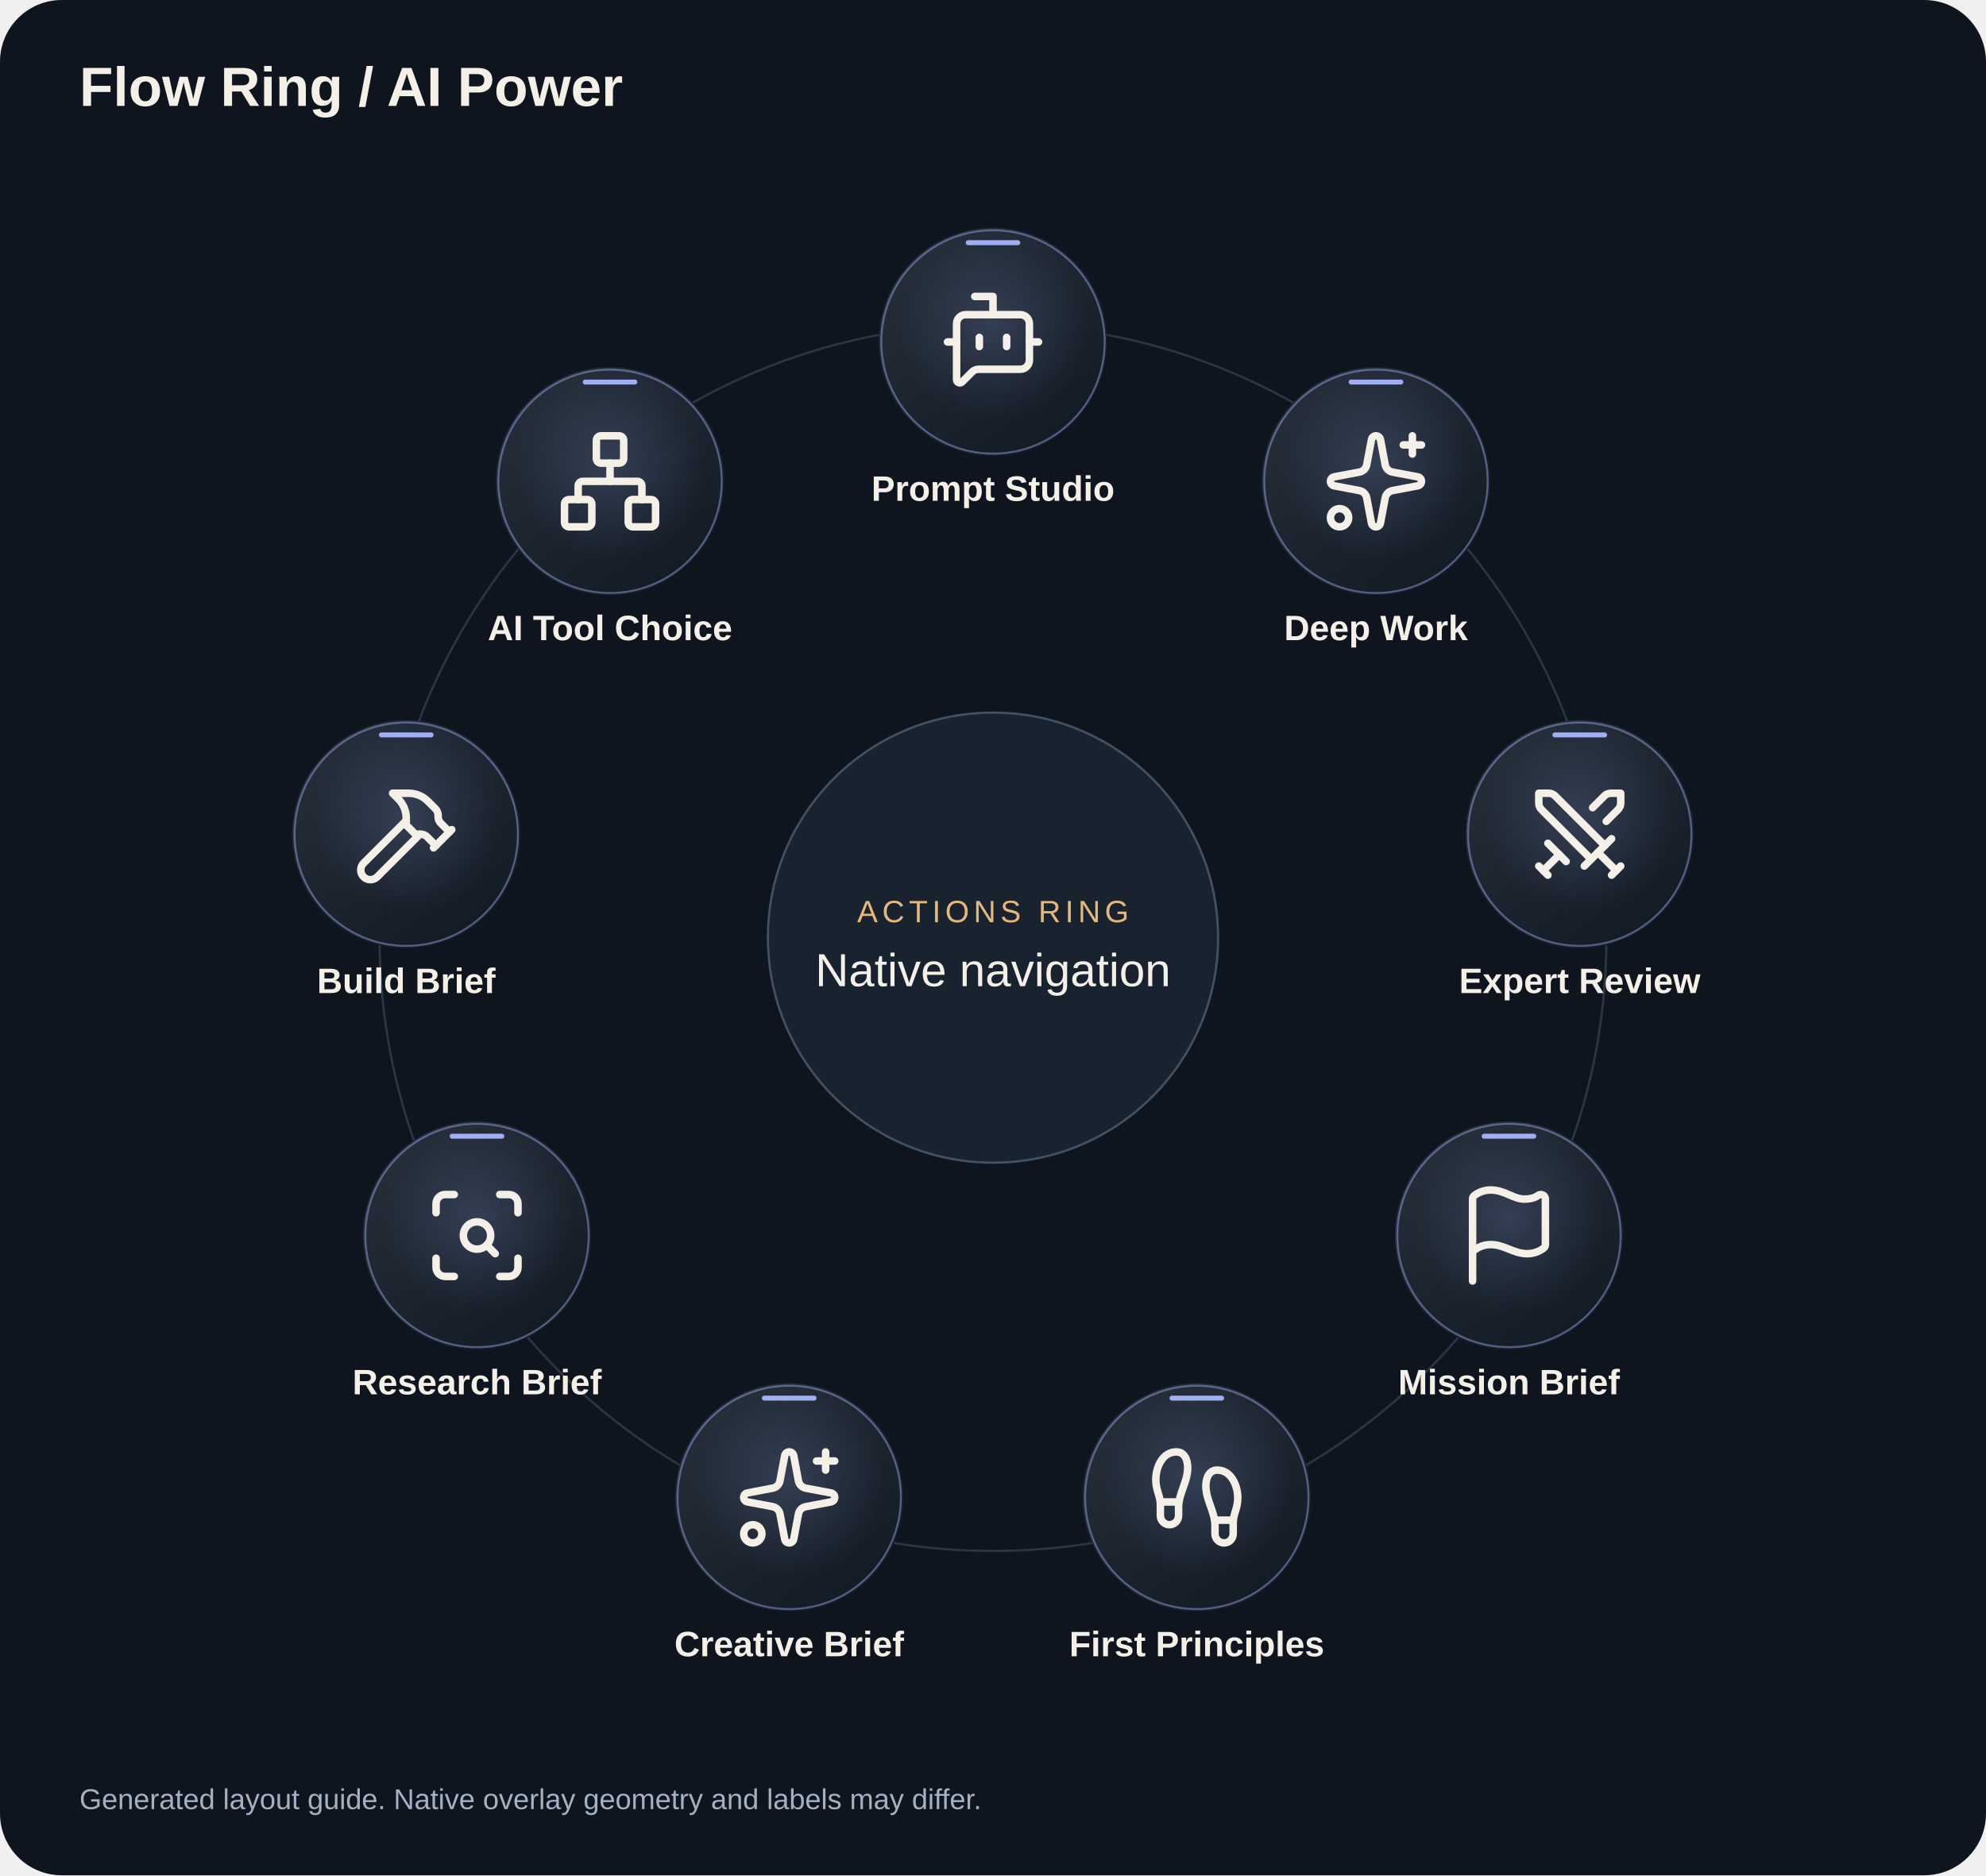
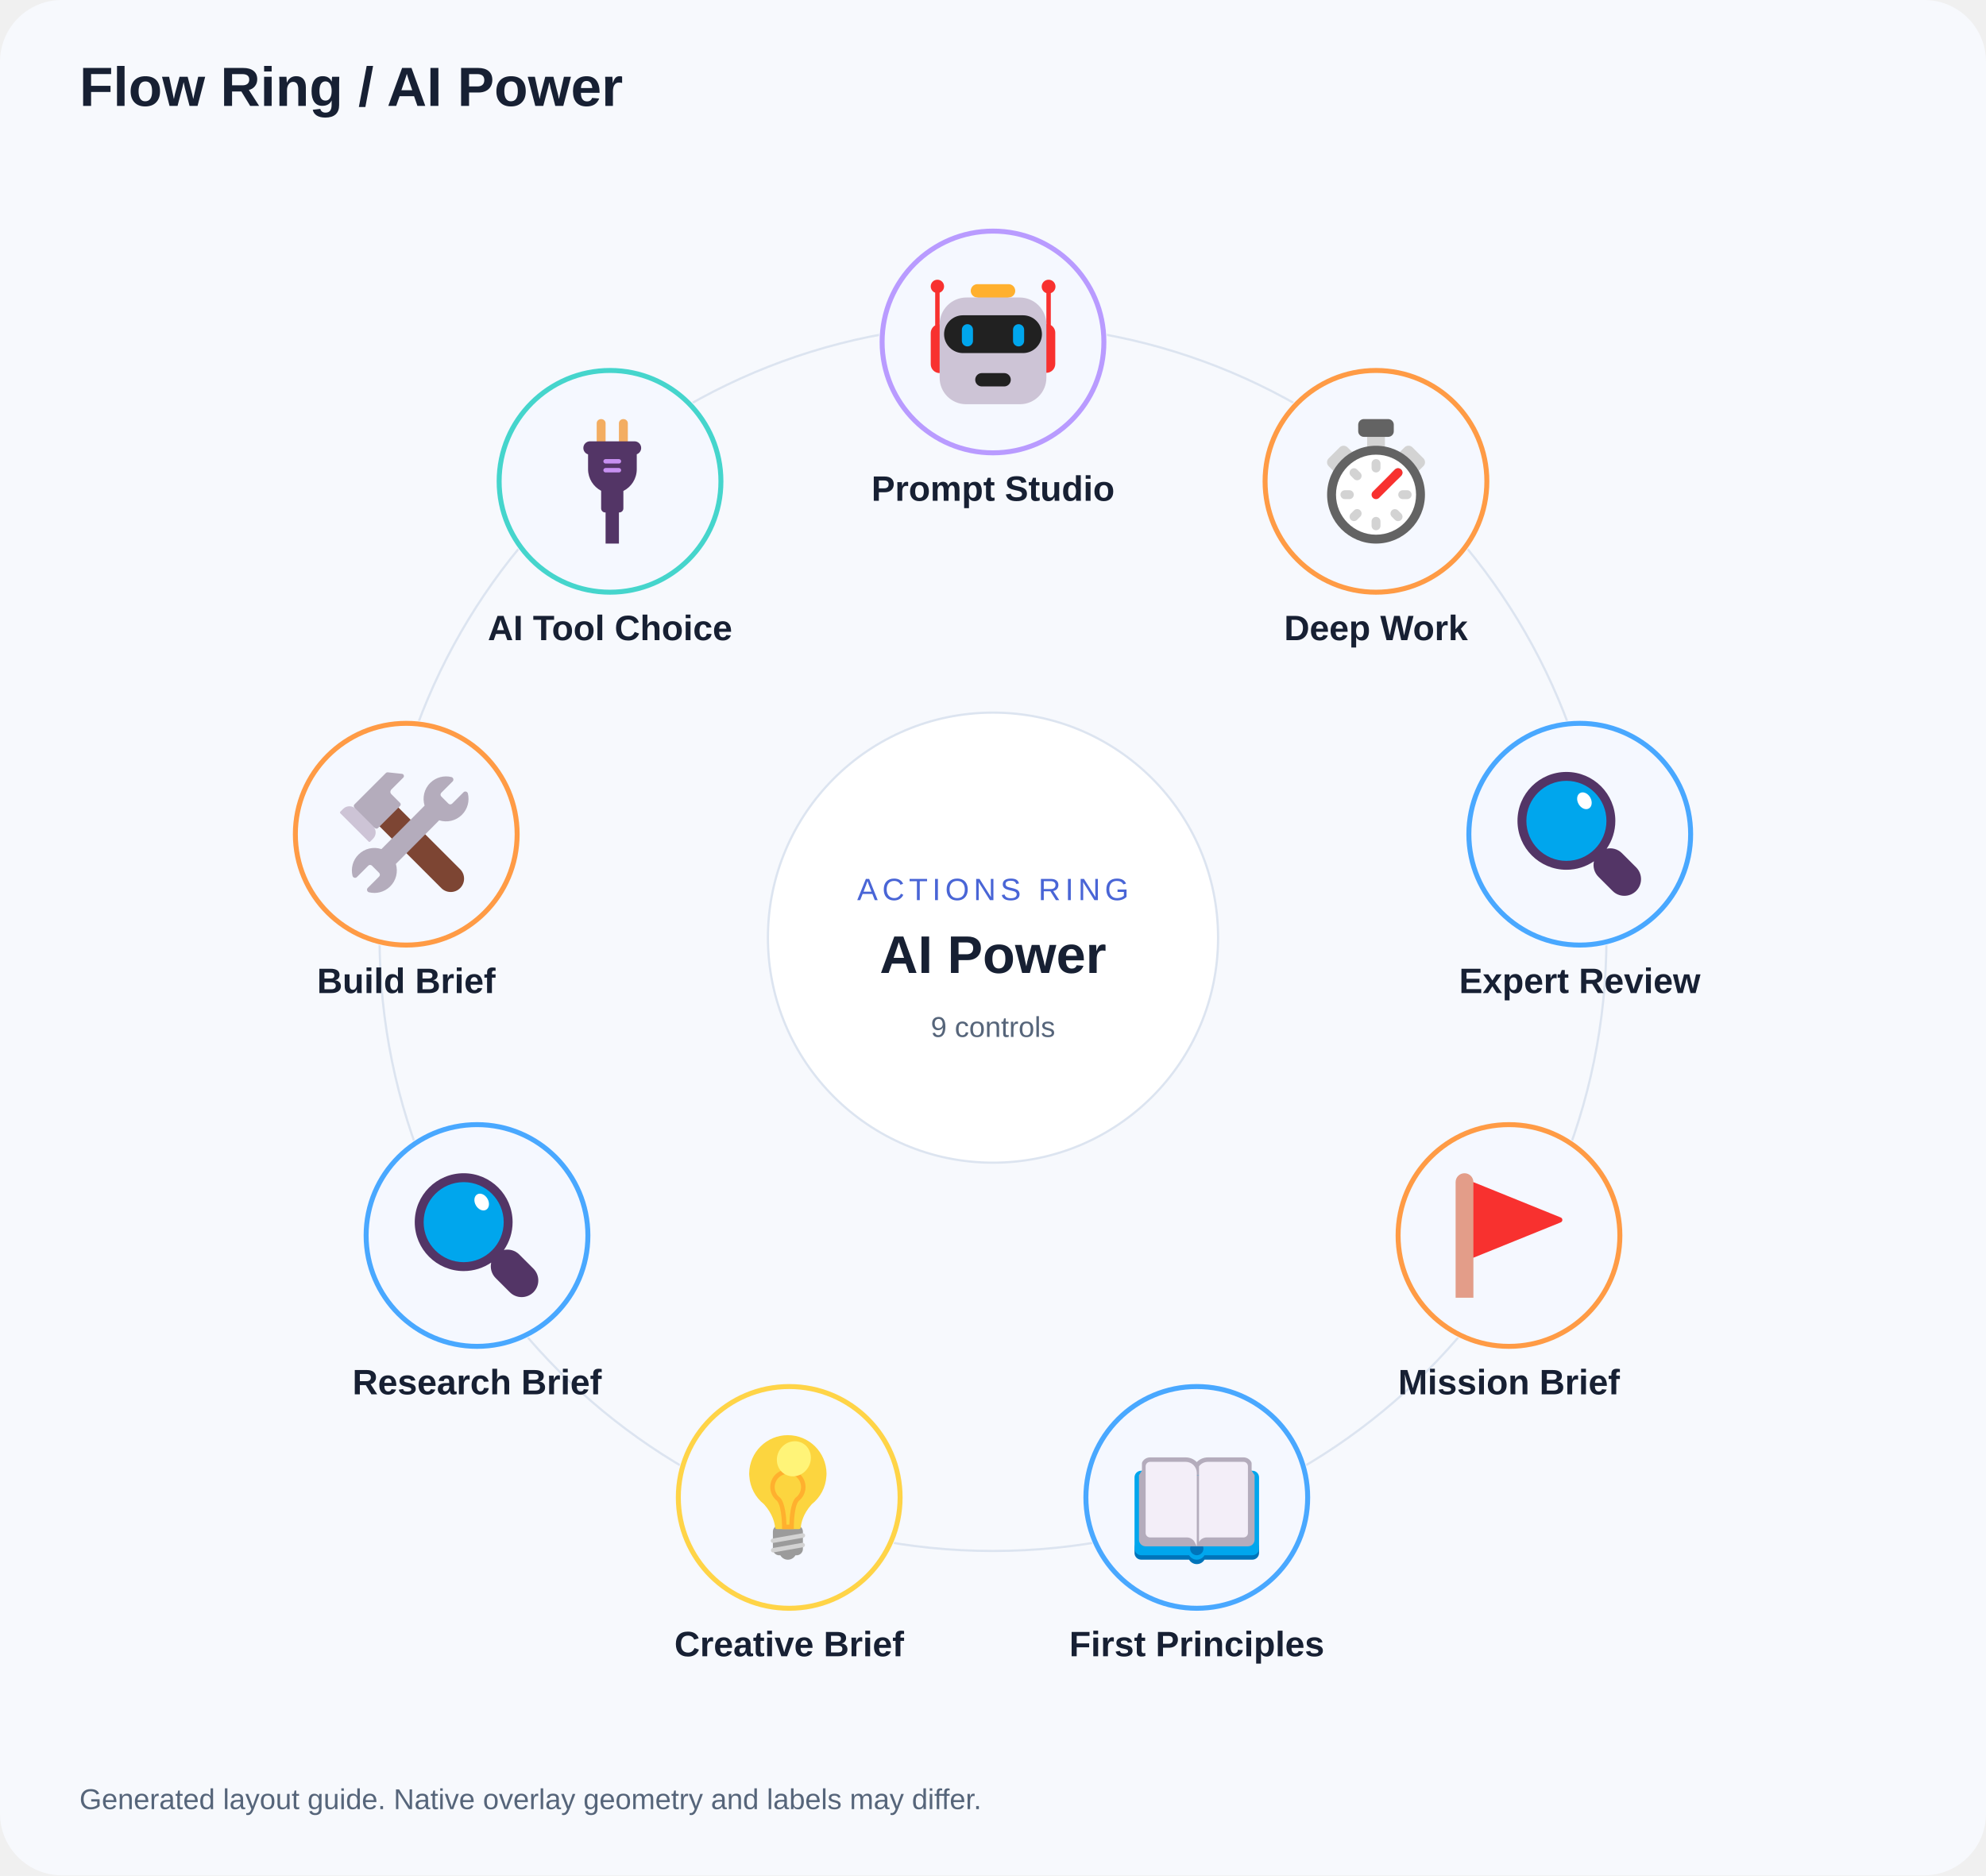
<svg xmlns="http://www.w3.org/2000/svg" width="900" height="850" viewBox="0 0 900 850">
-   <rect width="900" height="850" rx="28" fill="#0E151E" />
-   <text x="36" y="48" fill="#F4F0E8" font-family="Arial,sans-serif" font-size="25" font-weight="700">Flow Ring / AI Power</text>
-   <circle cx="450" cy="425" r="278" fill="none" stroke="#293646" />
-   <circle cx="450" cy="425" r="102" fill="#18232F" stroke="#435163" />
-   <text x="450" y="418" text-anchor="middle" fill="#E5B879" font-family="Arial,sans-serif" font-size="14" letter-spacing="2">ACTIONS RING</text>
-   <text x="450" y="447" text-anchor="middle" fill="#F4F0E8" font-family="Arial,sans-serif" font-size="21">Native navigation</text>
+   <rect width="900" height="850" rx="28" fill="#F7F9FD" />
+   <text x="36" y="48" fill="#172033" font-family="Arial,sans-serif" font-size="25" font-weight="700">Flow Ring / AI Power</text>
+   <circle cx="450" cy="425" r="278" fill="none" stroke="#DCE4F0" />
+   <circle cx="450" cy="425" r="102" fill="#FFFFFF" stroke="#DCE4F0" />
+   <text x="450" y="408" text-anchor="middle" fill="#4965D6" font-family="Arial,sans-serif" font-size="14" letter-spacing="2">ACTIONS RING</text>
+   <text x="450" y="441" text-anchor="middle" fill="#172033" font-family="Arial,sans-serif" font-size="24" font-weight="600">AI Power</text>
+   <text x="450" y="470" text-anchor="middle" fill="#56657A" font-family="Arial,sans-serif" font-size="13">9 controls</text>
  <g transform="translate(396.00,101.00)">
    <svg width="108" height="108" viewBox="0 0 144 144">
      <svg width="144" height="144" viewBox="0 0 144 144">
-         <defs>
-           <linearGradient id="bg91a4c58389" x2=".7" y2="1">
-             <stop stop-color="#28313D" />
-             <stop offset="1" stop-color="#131B25" />
-           </linearGradient>
-           <radialGradient id="light91a4c58389">
-             <stop stop-color="#9FAEF5" stop-opacity=".18" />
-             <stop offset="1" stop-color="#9FAEF5" stop-opacity="0" />
-           </radialGradient>
-         </defs>
-         <circle cx="72" cy="72" r="69" fill="url(#bg91a4c58389)" />
-         <g fill="none" stroke="#9FAEF5" stroke-opacity=".45" stroke-width="1.2">
-           <circle cx="72" cy="72" r="67.5" />
+         <circle cx="72" cy="72" r="69" fill="#F5F8FF" />
+         <circle cx="72" cy="72" r="67" fill="none" stroke="#B99BFF" stroke-width="3" />
+         <g transform="translate(29 29) scale(2.6875)">
+           <path d="M5 3.5C5 4.153 4.583 4.709 4 4.915V12L6.161 17.487L4 23C2.9 23 2 22.101 2 21.002V13.998C2 13.262 2.403 12.616 3 12.27V4.915C2.417 4.709 2 4.153 2 3.5C2 2.672 2.672 2 3.5 2C4.328 2 5 2.672 5 3.5Z" fill="#F8312F" />
+           <path d="M30.05 3.55C30.05 4.231 29.611 4.81 29 5.018V12.2C29.597 12.547 30 13.194 30 13.93V20.94C30 22.04 29.1 22.94 28 22.94L25.059 17.261L28 11.93L28 5.018C27.389 4.81 26.95 4.231 26.95 3.55C26.95 2.694 27.644 2 28.5 2C29.356 2 30.05 2.694 30.05 3.55Z" fill="#F8312F" />
+           <path d="M11 4.5C11 3.672 11.672 3 12.5 3H19.5C20.328 3 21 3.672 21 4.5C21 5.179 20.548 5.753 19.929 5.938C19.653 6.02 19.36 6.042 19.083 6.124L16.03 7.028L12.911 6.12C12.638 6.04 12.35 6.02 12.078 5.94C11.455 5.757 11 5.182 11 4.5Z" fill="#FFB02E" />
+           <path d="M22.05 30H9.95C6.66 30 4 27.34 4 24.05V12.03C4 8.7 6.7 6 10.03 6H21.98C25.3 6 28 8.7 28 12.03V24.06C28 27.34 25.34 30 22.05 30Z" fill="#CDC4D6" />
+           <path d="M9.247 18.5H22.753C25.082 18.5 27 16.581 27 14.25C27 11.909 25.092 10 22.753 10H9.247C6.908 10 5 11.909 5 14.25C5 16.591 6.908 18.5 9.247 18.5Z" fill="#212121" />
+           <path d="M13.472 26H18.528C19.339 26 20 25.326 20 24.5C20 23.674 19.339 23 18.528 23H13.472C12.661 23 12 23.674 12 24.5C12 25.326 12.661 26 13.472 26Z" fill="#212121" />
+           <path d="M10.25 12C9.56 12 9 12.56 9 13.25V15.75C9 16.44 9.56 17 10.25 17C10.94 17 11.5 16.44 11.5 15.75V13.25C11.5 12.56 10.94 12 10.25 12Z" fill="#00A6ED" />
+           <path d="M21.75 12C21.06 12 20.5 12.56 20.5 13.25V15.75C20.5 16.44 21.06 17 21.75 17C22.44 17 23 16.44 23 15.75V13.25C23 12.56 22.44 12 21.75 12Z" fill="#00A6ED" />
        </g>
-         <circle cx="72" cy="62" r="57" fill="url(#light91a4c58389)" />
-         <path d="M57 12h30" stroke="#9FAEF5" stroke-width="3" stroke-linecap="round" />
-         <g fill="#9FAEF5" opacity=".85" />
-         <svg x="39.0" y="39" width="66" height="66" viewBox="0 0 24 24" fill="none" stroke="#F4F0E8" stroke-width="1.65" stroke-linecap="round" stroke-linejoin="round">
-           <path d="M12 6V2H8" />
-           <path d="M15 11v2" />
-           <path d="M2 12h2" />
-           <path d="M20 12h2" />
-           <path d="M20 16a2 2 0 0 1-2 2H8.828a2 2 0 0 0-1.414.586l-2.202 2.202A.71.71 0 0 1 4 20.286V8a2 2 0 0 1 2-2h12a2 2 0 0 1 2 2z" />
-           <path d="M9 11v2" />
-         </svg>
      </svg>
    </svg>
  </g>
-   <text x="450.00" y="227.00" text-anchor="middle" fill="#F4F0E8" font-family="Arial,sans-serif" font-size="16" font-weight="600">Prompt Studio</text>
+   <text x="450.00" y="227.00" text-anchor="middle" fill="#172033" font-family="Arial,sans-serif" font-size="16" font-weight="600">Prompt Studio</text>
  <g transform="translate(569.55,164.17)">
    <svg width="108" height="108" viewBox="0 0 144 144">
      <svg width="144" height="144" viewBox="0 0 144 144">
-         <defs>
-           <linearGradient id="bgff997b74f0" x2=".7" y2="1">
-             <stop stop-color="#28313D" />
-             <stop offset="1" stop-color="#131B25" />
-           </linearGradient>
-           <radialGradient id="lightff997b74f0">
-             <stop stop-color="#9FAEF5" stop-opacity=".18" />
-             <stop offset="1" stop-color="#9FAEF5" stop-opacity="0" />
-           </radialGradient>
-         </defs>
-         <circle cx="72" cy="72" r="69" fill="url(#bgff997b74f0)" />
-         <g fill="none" stroke="#9FAEF5" stroke-opacity=".45" stroke-width="1.2">
-           <circle cx="72" cy="72" r="67.5" />
+         <circle cx="72" cy="72" r="69" fill="#F5F8FF" />
+         <circle cx="72" cy="72" r="67" fill="none" stroke="#FF9B45" stroke-width="3" />
+         <g transform="translate(29 29) scale(2.6875)">
+           <path d="M18.015 6L16.015 5L14.015 6V9H18.015V6ZM10.645 11.19L8.195 13.64C7.695 14.14 6.895 14.14 6.405 13.64L5.375 12.61C4.875 12.11 4.875 11.31 5.375 10.82L7.825 8.37C8.325 7.87 9.125 7.87 9.615 8.37L10.655 9.41C11.145 9.89 11.145 10.7 10.645 11.19ZM23.825 13.64L21.375 11.19C20.875 10.7 20.875 9.89 21.375 9.4L22.415 8.36C22.905 7.86 23.705 7.86 24.205 8.36L26.655 10.81C27.155 11.3 27.155 12.1 26.655 12.6L25.615 13.64C25.125 14.14 24.325 14.14 23.825 13.64Z" fill="#D3D3D3" />
+           <path d="M13.275 6H18.745C19.445 6 20.015 5.43 20.005 4.73V3.27C20.005 2.57 19.435 2 18.735 2H13.275C12.575 2 12.015 2.57 12.005 3.27V4.73C12.005 5.43 12.575 6 13.275 6ZM27.015 19C27.015 25.075 22.09 30 16.015 30C9.94 30 5.015 25.075 5.015 19C5.015 12.925 9.94 8 16.015 8C22.09 8 27.015 12.925 27.015 19Z" fill="#636363" />
+           <path d="M16.015 28C20.986 28 25.015 23.971 25.015 19C25.015 14.029 20.986 10 16.015 10C11.044 10 7.015 14.029 7.015 19C7.015 23.971 11.044 28 16.015 28Z" fill="white" />
+           <path d="M19.545 14.05L20.255 13.34C20.645 12.95 21.275 12.95 21.665 13.34C22.055 13.73 22.055 14.36 21.665 14.75L20.955 15.46C20.565 15.85 19.935 15.85 19.545 15.46C19.155 15.08 19.155 14.44 19.545 14.05Z" fill="#9B9B9B" />
+           <path d="M15.015 13V12C15.015 11.45 15.465 11 16.015 11C16.565 11 17.015 11.45 17.015 12V13C17.015 13.55 16.565 14 16.015 14C15.455 14 15.015 13.55 15.015 13ZM15.015 26V25C15.015 24.45 15.465 24 16.015 24C16.565 24 17.015 24.45 17.015 25V26C17.015 26.55 16.565 27 16.015 27C15.455 27 15.015 26.55 15.015 26ZM23.015 18H22.015C21.455 18 21.015 18.45 21.015 19C21.015 19.55 21.465 20 22.015 20H23.015C23.565 20 24.015 19.55 24.015 19C24.015 18.45 23.565 18 23.015 18ZM9.015 18H10.015C10.565 18 11.015 18.45 11.015 19C11.015 19.55 10.565 20 10.015 20H9.015C8.465 20 8.015 19.55 8.015 19C8.015 18.45 8.455 18 9.015 18ZM21.675 23.25L20.965 22.54C20.565 22.15 19.935 22.15 19.555 22.54C19.165 22.93 19.165 23.56 19.555 23.95L20.265 24.66C20.655 25.05 21.285 25.05 21.675 24.66C22.065 24.27 22.065 23.64 21.675 23.25ZM11.765 13.35L12.475 14.06C12.865 14.45 12.865 15.08 12.475 15.47C12.085 15.86 11.455 15.86 11.065 15.47L10.355 14.76C9.965 14.37 9.965 13.74 10.355 13.35C10.745 12.95 11.375 12.95 11.765 13.35ZM11.065 22.53L10.355 23.24C9.965 23.64 9.965 24.27 10.355 24.65C10.745 25.04 11.375 25.04 11.765 24.65L12.475 23.94C12.865 23.55 12.865 22.92 12.475 22.53C12.085 22.14 11.455 22.14 11.065 22.53Z" fill="#D3D3D3" />
+           <path d="M15.305 19.71C14.915 19.32 14.915 18.69 15.305 18.3L20.255 13.35C20.645 12.96 21.275 12.96 21.665 13.35C22.055 13.74 22.055 14.37 21.665 14.76L16.715 19.71C16.325 20.1 15.695 20.1 15.305 19.71Z" fill="#F8312F" />
        </g>
-         <circle cx="72" cy="62" r="57" fill="url(#lightff997b74f0)" />
-         <path d="M57 12h30" stroke="#9FAEF5" stroke-width="3" stroke-linecap="round" />
-         <g fill="#9FAEF5" opacity=".85" />
-         <svg x="39.0" y="39" width="66" height="66" viewBox="0 0 24 24" fill="none" stroke="#F4F0E8" stroke-width="1.65" stroke-linecap="round" stroke-linejoin="round">
-           <path d="M11.017 2.814a1 1 0 0 1 1.966 0l1.051 5.558a2 2 0 0 0 1.594 1.594l5.558 1.051a1 1 0 0 1 0 1.966l-5.558 1.051a2 2 0 0 0-1.594 1.594l-1.051 5.558a1 1 0 0 1-1.966 0l-1.051-5.558a2 2 0 0 0-1.594-1.594l-5.558-1.051a1 1 0 0 1 0-1.966l5.558-1.051a2 2 0 0 0 1.594-1.594z" />
-           <path d="M20 2v4" />
-           <path d="M22 4h-4" />
-           <circle cx="4" cy="20" r="2" />
-         </svg>
      </svg>
    </svg>
  </g>
-   <text x="623.55" y="290.17" text-anchor="middle" fill="#F4F0E8" font-family="Arial,sans-serif" font-size="16" font-weight="600">Deep Work</text>
+   <text x="623.55" y="290.17" text-anchor="middle" fill="#172033" font-family="Arial,sans-serif" font-size="16" font-weight="600">Deep Work</text>
  <g transform="translate(661.90,324.11)">
    <svg width="108" height="108" viewBox="0 0 144 144">
      <svg width="144" height="144" viewBox="0 0 144 144">
-         <defs>
-           <linearGradient id="bgafa189071c" x2=".7" y2="1">
-             <stop stop-color="#28313D" />
-             <stop offset="1" stop-color="#131B25" />
-           </linearGradient>
-           <radialGradient id="lightafa189071c">
-             <stop stop-color="#9FAEF5" stop-opacity=".18" />
-             <stop offset="1" stop-color="#9FAEF5" stop-opacity="0" />
-           </radialGradient>
-         </defs>
-         <circle cx="72" cy="72" r="69" fill="url(#bgafa189071c)" />
-         <g fill="none" stroke="#9FAEF5" stroke-opacity=".45" stroke-width="1.2">
-           <circle cx="72" cy="72" r="67.5" />
+         <circle cx="72" cy="72" r="69" fill="#F5F8FF" />
+         <circle cx="72" cy="72" r="67" fill="none" stroke="#49A8FF" stroke-width="3" />
+         <g transform="translate(29 29) scale(2.6875)">
+           <path d="M3 13C3 18.523 7.477 23 13 23C18.523 23 23 18.523 23 13C23 7.477 18.523 3 13 3C7.477 3 3 7.477 3 13Z" fill="#00A6ED" />
+           <path d="M18.348 7.732C18.9 8.689 18.767 9.8 18.049 10.214C17.332 10.628 16.302 10.189 15.75 9.232C15.198 8.275 15.332 7.164 16.049 6.75C16.767 6.336 17.796 6.775 18.348 7.732Z" fill="white" />
+           <path d="M2 13C2 19.075 6.925 24 13 24C15.295 24 17.426 23.297 19.189 22.095C18.915 23.309 19.25 24.633 20.195 25.578L23.377 28.76C24.841 30.224 27.216 30.224 28.68 28.76C30.145 27.295 30.145 24.921 28.68 23.457L25.498 20.275C24.561 19.337 23.25 19 22.044 19.263C23.277 17.485 24 15.327 24 13C24 6.925 19.075 2 13 2C6.925 2 2 6.925 2 13ZM22 13C22 17.971 17.971 22 13 22C8.029 22 4 17.971 4 13C4 8.029 8.029 4 13 4C17.971 4 22 8.029 22 13Z" fill="#533566" />
        </g>
-         <circle cx="72" cy="62" r="57" fill="url(#lightafa189071c)" />
-         <path d="M57 12h30" stroke="#9FAEF5" stroke-width="3" stroke-linecap="round" />
-         <g fill="#9FAEF5" opacity=".85" />
-         <svg x="39.0" y="39" width="66" height="66" viewBox="0 0 24 24" fill="none" stroke="#F4F0E8" stroke-width="1.65" stroke-linecap="round" stroke-linejoin="round">
-           <path d="m13 19 6-6" />
-           <path d="M14.5 17.5 3.586 6.586A2 2 0 013 5.172V3h2.172a2 2 0 011.414.586L17.5 14.5" />
-           <path d="m14.828 6.172 2.586-2.586A2 2 0 0118.828 3H21v2.172a2 2 0 01-.586 1.414l-2.586 2.586" />
-           <path d="m16 16 4 4" />
-           <path d="m19 21 2-2" />
-           <path d="m5 14 4 4" />
-           <path d="m5 21-2-2" />
-           <path d="M7.5 16.5 4 20" />
-         </svg>
      </svg>
    </svg>
  </g>
-   <text x="715.90" y="450.11" text-anchor="middle" fill="#F4F0E8" font-family="Arial,sans-serif" font-size="16" font-weight="600">Expert Review</text>
+   <text x="715.90" y="450.11" text-anchor="middle" fill="#172033" font-family="Arial,sans-serif" font-size="16" font-weight="600">Expert Review</text>
  <g transform="translate(629.83,506.00)">
    <svg width="108" height="108" viewBox="0 0 144 144">
      <svg width="144" height="144" viewBox="0 0 144 144">
-         <defs>
-           <linearGradient id="bga773ad2d91" x2=".7" y2="1">
-             <stop stop-color="#28313D" />
-             <stop offset="1" stop-color="#131B25" />
-           </linearGradient>
-           <radialGradient id="lighta773ad2d91">
-             <stop stop-color="#9FAEF5" stop-opacity=".18" />
-             <stop offset="1" stop-color="#9FAEF5" stop-opacity="0" />
-           </radialGradient>
-         </defs>
-         <circle cx="72" cy="72" r="69" fill="url(#bga773ad2d91)" />
-         <g fill="none" stroke="#9FAEF5" stroke-opacity=".45" stroke-width="1.2">
-           <circle cx="72" cy="72" r="67.5" />
+         <circle cx="72" cy="72" r="69" fill="#F5F8FF" />
+         <circle cx="72" cy="72" r="67" fill="none" stroke="#FF9B45" stroke-width="3" />
+         <g transform="translate(29 29) scale(2.6875)">
+           <path d="M27.626 11.944L8 4H7V21H8L27.626 13.056C28.126 12.854 28.126 12.146 27.626 11.944Z" fill="#F8312F" />
+           <path d="M4 4C4 2.895 4.895 2 6 2C7.105 2 8 2.895 8 4V30H4V4Z" fill="#E39D89" />
        </g>
-         <circle cx="72" cy="62" r="57" fill="url(#lighta773ad2d91)" />
-         <path d="M57 12h30" stroke="#9FAEF5" stroke-width="3" stroke-linecap="round" />
-         <g fill="#9FAEF5" opacity=".85" />
-         <svg x="39.0" y="39" width="66" height="66" viewBox="0 0 24 24" fill="none" stroke="#F4F0E8" stroke-width="1.65" stroke-linecap="round" stroke-linejoin="round">
-           <path d="M4 22V4a1 1 0 0 1 .4-.8A6 6 0 0 1 8 2c3 0 5 2 7.333 2q2 0 3.067-.8A1 1 0 0 1 20 4v10a1 1 0 0 1-.4.8A6 6 0 0 1 16 16c-3 0-5-2-8-2a6 6 0 0 0-4 1.528" />
-         </svg>
      </svg>
    </svg>
  </g>
-   <text x="683.83" y="632.00" text-anchor="middle" fill="#F4F0E8" font-family="Arial,sans-serif" font-size="16" font-weight="600">Mission Brief</text>
+   <text x="683.83" y="632.00" text-anchor="middle" fill="#172033" font-family="Arial,sans-serif" font-size="16" font-weight="600">Mission Brief</text>
  <g transform="translate(488.35,624.72)">
    <svg width="108" height="108" viewBox="0 0 144 144">
      <svg width="144" height="144" viewBox="0 0 144 144">
-         <defs>
-           <linearGradient id="bg8963681a4d" x2=".7" y2="1">
-             <stop stop-color="#28313D" />
-             <stop offset="1" stop-color="#131B25" />
-           </linearGradient>
-           <radialGradient id="light8963681a4d">
-             <stop stop-color="#9FAEF5" stop-opacity=".18" />
-             <stop offset="1" stop-color="#9FAEF5" stop-opacity="0" />
-           </radialGradient>
-         </defs>
-         <circle cx="72" cy="72" r="69" fill="url(#bg8963681a4d)" />
-         <g fill="none" stroke="#9FAEF5" stroke-opacity=".45" stroke-width="1.2">
-           <circle cx="72" cy="72" r="67.5" />
+         <circle cx="72" cy="72" r="69" fill="#F5F8FF" />
+         <circle cx="72" cy="72" r="67" fill="none" stroke="#49A8FF" stroke-width="3" />
+         <g transform="translate(29 29) scale(2.6875)">
+           <path fill-rule="evenodd" clip-rule="evenodd" d="M16 8.051C16.635 7.402 17.521 7 18.5 7H26.5C27.243 7 27.889 7.404 28.234 8.003C28.304 8.124 28.33 8.264 28.33 8.403V10.697L29 25.5C29 26.881 27.881 28 26.5 28H5.5C4.119 28 3 26.881 3 25.5L3.67 10.697V8.403C3.67 8.264 3.696 8.124 3.766 8.003C4.111 7.405 4.757 7 5.5 7H13.5C14.479 7 15.365 7.402 16 8.051Z" fill="#B4ACBC" />
+           <path d="M17.732 30H28.499C29.329 30 30 29.322 30 28.495V27.441C30 26.614 29.329 25 28.499 25H3.501C2.67 25 2 26.614 2 27.441V28.505C2 29.332 2.67 30 3.501 30H14.268C14.613 30.598 15.26 31 16 31C16.74 31 17.387 30.598 17.732 30Z" fill="#0074BA" />
+           <path fill-rule="evenodd" clip-rule="evenodd" d="M3.501 10H14V11H18V10H28.499C29.329 10 30 10.668 30 11.495V27.495C30 28.322 29.329 29 28.499 29H17.732C17.387 29.598 16.74 30 16 30C15.26 30 14.613 29.598 14.268 29H3.501C2.67 29 2 28.332 2 27.505V11.495C2 10.668 2.67 10 3.501 10ZM17.5 27.5C17.5 28.328 16.828 29 16 29C15.172 29 14.5 28.328 14.5 27.5C14.5 26.672 15.172 26 16 26C16.828 26 17.5 26.672 17.5 27.5Z" fill="#00A6ED" />
+           <path d="M13 8H5.803C5.301 8 4.833 8.251 4.555 8.668L3 11V25.5C3 26.328 3.672 27 4.5 27H27.5C28.328 27 29 26.328 29 25.5V11L27.445 8.668C27.167 8.251 26.699 8 26.197 8H19V11H13V8Z" fill="#B4ACBC" />
+           <path d="M5.5 8H13.5C14.881 8 16 9.119 16 10.5V27L15.553 26.106C15.214 25.428 14.521 25 13.764 25H5.5C4.948 25 4.5 24.552 4.5 24V9C4.5 8.448 4.948 8 5.5 8Z" fill="#F3EEF8" />
+           <path d="M18.5 8H26.5C27.052 8 27.5 8.448 27.5 9V24C27.5 24.552 27.052 25 26.5 25H18.236C17.516 25 16.855 25.387 16.5 26.007V9C16.956 8.393 17.682 8 18.5 8Z" fill="#F3EEF8" />
        </g>
-         <circle cx="72" cy="62" r="57" fill="url(#light8963681a4d)" />
-         <path d="M57 12h30" stroke="#9FAEF5" stroke-width="3" stroke-linecap="round" />
-         <g fill="#9FAEF5" opacity=".85" />
-         <svg x="39.0" y="39" width="66" height="66" viewBox="0 0 24 24" fill="none" stroke="#F4F0E8" stroke-width="1.65" stroke-linecap="round" stroke-linejoin="round">
-           <path d="M4 16v-2.38C4 11.5 2.97 10.5 3 8c.03-2.72 1.49-6 4.5-6C9.37 2 10 3.8 10 5.5c0 3.11-2 5.66-2 8.68V16a2 2 0 1 1-4 0Z" />
-           <path d="M20 20v-2.38c0-2.12 1.03-3.12 1-5.62-.03-2.72-1.49-6-4.5-6C14.63 6 14 7.8 14 9.5c0 3.11 2 5.66 2 8.68V20a2 2 0 1 0 4 0Z" />
-           <path d="M16 17h4" />
-           <path d="M4 13h4" />
-         </svg>
      </svg>
    </svg>
  </g>
-   <text x="542.35" y="750.72" text-anchor="middle" fill="#F4F0E8" font-family="Arial,sans-serif" font-size="16" font-weight="600">First Principles</text>
+   <text x="542.35" y="750.72" text-anchor="middle" fill="#172033" font-family="Arial,sans-serif" font-size="16" font-weight="600">First Principles</text>
  <g transform="translate(303.65,624.72)">
    <svg width="108" height="108" viewBox="0 0 144 144">
      <svg width="144" height="144" viewBox="0 0 144 144">
-         <defs>
-           <linearGradient id="bgff997b74f0" x2=".7" y2="1">
-             <stop stop-color="#28313D" />
-             <stop offset="1" stop-color="#131B25" />
-           </linearGradient>
-           <radialGradient id="lightff997b74f0">
-             <stop stop-color="#9FAEF5" stop-opacity=".18" />
-             <stop offset="1" stop-color="#9FAEF5" stop-opacity="0" />
-           </radialGradient>
-         </defs>
-         <circle cx="72" cy="72" r="69" fill="url(#bgff997b74f0)" />
-         <g fill="none" stroke="#9FAEF5" stroke-opacity=".45" stroke-width="1.2">
-           <circle cx="72" cy="72" r="67.5" />
+         <circle cx="72" cy="72" r="69" fill="#F5F8FF" />
+         <circle cx="72" cy="72" r="67" fill="none" stroke="#FFD447" stroke-width="3" />
+         <g transform="translate(29 29) scale(2.6875)">
+           <path d="M17.651 22.27H13.761C12.971 22.27 12.321 22.91 12.331 23.7V27.59C12.331 28.38 12.971 29.02 13.761 29.02H14.009C14.342 29.611 14.975 30.01 15.701 30.01C16.427 30.01 17.061 29.611 17.393 29.02H17.651C18.441 29.02 19.081 28.38 19.081 27.59V23.7C19.081 22.91 18.441 22.27 17.651 22.27Z" fill="#9B9B9B" />
+           <path d="M18.161 23.13C18.401 23.13 18.591 22.95 18.611 22.72C18.681 21.86 19.051 19.77 21.071 17.53C22.961 16.04 24.211 13.78 24.361 11.22C24.381 10.98 24.391 10.82 24.391 10.72V10.71V10.7C24.391 10.65 24.391 10.62 24.391 10.62C24.331 5.84 20.461 2 15.691 2C10.921 2 7.051 5.84 7.001 10.6C7.001 10.6 6.991 10.84 7.031 11.24C7.191 13.78 8.431 16.03 10.321 17.52C12.341 19.77 12.741 21.86 12.811 22.72C12.831 22.95 13.021 23.13 13.261 23.13H18.161Z" fill="#FCD53F" />
+           <path d="M15.701 10.7C17.321 10.7 18.641 12.01 18.661 13.63V13.71C18.661 13.74 18.661 13.78 18.651 13.84C18.601 14.68 18.191 15.47 17.531 15.99L17.461 16.04L17.401 16.1C16.301 17.32 16.071 20.42 16.031 22.12H15.381C15.331 20.42 15.091 17.32 13.991 16.1L13.931 16.04L13.861 15.99C13.201 15.47 12.791 14.69 12.741 13.82C12.741 13.78 12.731 13.75 12.731 13.73V13.64C12.761 12.02 14.091 10.7 15.701 10.7ZM15.701 9.7C13.531 9.7 11.761 11.45 11.741 13.62C11.741 13.62 11.741 13.73 11.751 13.91C11.821 15.07 12.391 16.09 13.251 16.77C14.451 18.11 14.391 23.13 14.391 23.13H17.031C17.031 23.13 16.951 18.11 18.161 16.78C19.021 16.1 19.591 15.07 19.661 13.9C19.671 13.79 19.671 13.72 19.671 13.67C19.671 13.65 19.671 13.63 19.671 13.63C19.641 11.45 17.881 9.7 15.701 9.7Z" fill="#FFB02E" />
+           <path d="M19.167 25.052C19.439 25.005 19.621 24.746 19.574 24.474C19.526 24.202 19.267 24.02 18.995 24.067L12.255 25.247C11.983 25.295 11.801 25.554 11.849 25.826C11.896 26.098 12.155 26.28 12.427 26.233L19.167 25.052ZM19.118 27.203C19.39 27.155 19.571 26.895 19.524 26.623C19.476 26.351 19.216 26.17 18.945 26.218L12.294 27.388C12.023 27.436 11.841 27.695 11.889 27.967C11.937 28.239 12.196 28.42 12.468 28.372L19.118 27.203Z" fill="#D3D3D3" />
+           <path d="M13.791 5.44C12.681 7.36 13.241 9.76 15.041 10.79C16.841 11.82 19.191 11.11 20.301 9.19C21.411 7.27 20.851 4.87 19.051 3.84C17.251 2.81 14.901 3.52 13.791 5.44Z" fill="#FFF478" />
        </g>
-         <circle cx="72" cy="62" r="57" fill="url(#lightff997b74f0)" />
-         <path d="M57 12h30" stroke="#9FAEF5" stroke-width="3" stroke-linecap="round" />
-         <g fill="#9FAEF5" opacity=".85" />
-         <svg x="39.0" y="39" width="66" height="66" viewBox="0 0 24 24" fill="none" stroke="#F4F0E8" stroke-width="1.65" stroke-linecap="round" stroke-linejoin="round">
-           <path d="M11.017 2.814a1 1 0 0 1 1.966 0l1.051 5.558a2 2 0 0 0 1.594 1.594l5.558 1.051a1 1 0 0 1 0 1.966l-5.558 1.051a2 2 0 0 0-1.594 1.594l-1.051 5.558a1 1 0 0 1-1.966 0l-1.051-5.558a2 2 0 0 0-1.594-1.594l-5.558-1.051a1 1 0 0 1 0-1.966l5.558-1.051a2 2 0 0 0 1.594-1.594z" />
-           <path d="M20 2v4" />
-           <path d="M22 4h-4" />
-           <circle cx="4" cy="20" r="2" />
-         </svg>
      </svg>
    </svg>
  </g>
-   <text x="357.65" y="750.72" text-anchor="middle" fill="#F4F0E8" font-family="Arial,sans-serif" font-size="16" font-weight="600">Creative Brief</text>
+   <text x="357.65" y="750.72" text-anchor="middle" fill="#172033" font-family="Arial,sans-serif" font-size="16" font-weight="600">Creative Brief</text>
  <g transform="translate(162.17,506.00)">
    <svg width="108" height="108" viewBox="0 0 144 144">
      <svg width="144" height="144" viewBox="0 0 144 144">
-         <defs>
-           <linearGradient id="bga1f1d6f670" x2=".7" y2="1">
-             <stop stop-color="#28313D" />
-             <stop offset="1" stop-color="#131B25" />
-           </linearGradient>
-           <radialGradient id="lighta1f1d6f670">
-             <stop stop-color="#9FAEF5" stop-opacity=".18" />
-             <stop offset="1" stop-color="#9FAEF5" stop-opacity="0" />
-           </radialGradient>
-         </defs>
-         <circle cx="72" cy="72" r="69" fill="url(#bga1f1d6f670)" />
-         <g fill="none" stroke="#9FAEF5" stroke-opacity=".45" stroke-width="1.2">
-           <circle cx="72" cy="72" r="67.5" />
+         <circle cx="72" cy="72" r="69" fill="#F5F8FF" />
+         <circle cx="72" cy="72" r="67" fill="none" stroke="#49A8FF" stroke-width="3" />
+         <g transform="translate(29 29) scale(2.6875)">
+           <path d="M3 13C3 18.523 7.477 23 13 23C18.523 23 23 18.523 23 13C23 7.477 18.523 3 13 3C7.477 3 3 7.477 3 13Z" fill="#00A6ED" />
+           <path d="M18.348 7.732C18.9 8.689 18.767 9.8 18.049 10.214C17.332 10.628 16.302 10.189 15.75 9.232C15.198 8.275 15.332 7.164 16.049 6.75C16.767 6.336 17.796 6.775 18.348 7.732Z" fill="white" />
+           <path d="M2 13C2 19.075 6.925 24 13 24C15.295 24 17.426 23.297 19.189 22.095C18.915 23.309 19.25 24.633 20.195 25.578L23.377 28.76C24.841 30.224 27.216 30.224 28.68 28.76C30.145 27.295 30.145 24.921 28.68 23.457L25.498 20.275C24.561 19.337 23.25 19 22.044 19.263C23.277 17.485 24 15.327 24 13C24 6.925 19.075 2 13 2C6.925 2 2 6.925 2 13ZM22 13C22 17.971 17.971 22 13 22C8.029 22 4 17.971 4 13C4 8.029 8.029 4 13 4C17.971 4 22 8.029 22 13Z" fill="#533566" />
        </g>
-         <circle cx="72" cy="62" r="57" fill="url(#lighta1f1d6f670)" />
-         <path d="M57 12h30" stroke="#9FAEF5" stroke-width="3" stroke-linecap="round" />
-         <g fill="#9FAEF5" opacity=".85" />
-         <svg x="39.0" y="39" width="66" height="66" viewBox="0 0 24 24" fill="none" stroke="#F4F0E8" stroke-width="1.65" stroke-linecap="round" stroke-linejoin="round">
-           <path d="M3 7V5a2 2 0 0 1 2-2h2" />
-           <path d="M17 3h2a2 2 0 0 1 2 2v2" />
-           <path d="M21 17v2a2 2 0 0 1-2 2h-2" />
-           <path d="M7 21H5a2 2 0 0 1-2-2v-2" />
-           <circle cx="12" cy="12" r="3" />
-           <path d="m16 16-1.9-1.9" />
-         </svg>
      </svg>
    </svg>
  </g>
-   <text x="216.17" y="632.00" text-anchor="middle" fill="#F4F0E8" font-family="Arial,sans-serif" font-size="16" font-weight="600">Research Brief</text>
+   <text x="216.17" y="632.00" text-anchor="middle" fill="#172033" font-family="Arial,sans-serif" font-size="16" font-weight="600">Research Brief</text>
  <g transform="translate(130.10,324.11)">
    <svg width="108" height="108" viewBox="0 0 144 144">
      <svg width="144" height="144" viewBox="0 0 144 144">
-         <defs>
-           <linearGradient id="bg0c6a90a638" x2=".7" y2="1">
-             <stop stop-color="#28313D" />
-             <stop offset="1" stop-color="#131B25" />
-           </linearGradient>
-           <radialGradient id="light0c6a90a638">
-             <stop stop-color="#9FAEF5" stop-opacity=".18" />
-             <stop offset="1" stop-color="#9FAEF5" stop-opacity="0" />
-           </radialGradient>
-         </defs>
-         <circle cx="72" cy="72" r="69" fill="url(#bg0c6a90a638)" />
-         <g fill="none" stroke="#9FAEF5" stroke-opacity=".45" stroke-width="1.2">
-           <circle cx="72" cy="72" r="67.5" />
+         <circle cx="72" cy="72" r="69" fill="#F5F8FF" />
+         <circle cx="72" cy="72" r="67" fill="none" stroke="#FF9B45" stroke-width="3" />
+         <g transform="translate(29 29) scale(2.6875)">
+           <path d="M13.121 8.879L28.122 23.879C29.293 25.05 29.293 26.95 28.122 28.121C26.95 29.293 25.05 29.293 23.879 28.121L8.879 13.121L13.121 8.879Z" fill="#7D4533" />
+           <path d="M11.427 2.23L4.353 9.303C4.158 9.499 4.158 9.815 4.353 10.01L6 13L8.95 14.607C9.145 14.802 9.462 14.802 9.657 14.607L14.607 9.657C14.802 9.462 14.802 9.145 14.607 8.95L12.657 7C12.18 6.52 12.607 6 12.607 6L15.331 3.276C15.628 2.979 15.448 2.469 15.03 2.425L11.834 2.086C11.683 2.07 11.534 2.123 11.427 2.23Z" fill="#B4ACBC" />
+           <path d="M26.32 9.125L28.87 6.575C29.19 6.245 29.75 6.405 29.86 6.855C30.26 8.515 29.82 10.335 28.52 11.635C27.137 13.018 25.15 13.435 23.405 12.879L13.669 22.683C14.195 24.439 13.751 26.426 12.35 27.785C11.05 29.035 9.26 29.465 7.63 29.065C7.18 28.955 7.03 28.395 7.35 28.075L9.9 25.525C10.13 25.295 10.13 24.925 9.9 24.695L8.29 23.085C8.06 22.855 7.69 22.855 7.46 23.085L4.91 25.635C4.59 25.965 4.03 25.805 3.92 25.355C3.52 23.695 3.96 21.875 5.26 20.575C6.656 19.178 8.668 18.767 10.425 19.347L20.127 9.577C19.576 7.809 20.015 5.797 21.43 4.425C22.73 3.175 24.52 2.745 26.15 3.145C26.6 3.255 26.75 3.815 26.43 4.135L23.88 6.685C23.65 6.915 23.65 7.285 23.88 7.515L25.49 9.125C25.72 9.355 26.09 9.355 26.32 9.125Z" fill="#B4ACBC" />
+           <path d="M1.177 11.298C1.079 11.2 1.079 11.042 1.177 10.945L1.82 10.301C2.601 9.52 3.868 9.52 4.649 10.301L8.538 14.19C9.319 14.971 9.319 16.238 8.538 17.019L7.894 17.662C7.797 17.76 7.638 17.76 7.541 17.662L1.177 11.298Z" fill="#CDC4D6" />
        </g>
-         <circle cx="72" cy="62" r="57" fill="url(#light0c6a90a638)" />
-         <path d="M57 12h30" stroke="#9FAEF5" stroke-width="3" stroke-linecap="round" />
-         <g fill="#9FAEF5" opacity=".85" />
-         <svg x="39.0" y="39" width="66" height="66" viewBox="0 0 24 24" fill="none" stroke="#F4F0E8" stroke-width="1.65" stroke-linecap="round" stroke-linejoin="round">
-           <path d="m15 12-9.373 9.373a1 1 0 0 1-3.001-3L12 9" />
-           <path d="m18 15 4-4" />
-           <path d="m21.5 11.5-1.914-1.914A2 2 0 0 1 19 8.172v-.344a2 2 0 0 0-.586-1.414l-1.657-1.657A6 6 0 0 0 12.516 3H9l1.243 1.243A6 6 0 0 1 12 8.485V10l2 2h1.172a2 2 0 0 1 1.414.586L18.5 14.5" />
-         </svg>
      </svg>
    </svg>
  </g>
-   <text x="184.10" y="450.11" text-anchor="middle" fill="#F4F0E8" font-family="Arial,sans-serif" font-size="16" font-weight="600">Build Brief</text>
+   <text x="184.10" y="450.11" text-anchor="middle" fill="#172033" font-family="Arial,sans-serif" font-size="16" font-weight="600">Build Brief</text>
  <g transform="translate(222.45,164.17)">
    <svg width="108" height="108" viewBox="0 0 144 144">
      <svg width="144" height="144" viewBox="0 0 144 144">
-         <defs>
-           <linearGradient id="bgaaff38632f" x2=".7" y2="1">
-             <stop stop-color="#28313D" />
-             <stop offset="1" stop-color="#131B25" />
-           </linearGradient>
-           <radialGradient id="lightaaff38632f">
-             <stop stop-color="#9FAEF5" stop-opacity=".18" />
-             <stop offset="1" stop-color="#9FAEF5" stop-opacity="0" />
-           </radialGradient>
-         </defs>
-         <circle cx="72" cy="72" r="69" fill="url(#bgaaff38632f)" />
-         <g fill="none" stroke="#9FAEF5" stroke-opacity=".45" stroke-width="1.2">
-           <circle cx="72" cy="72" r="67.5" />
+         <circle cx="72" cy="72" r="69" fill="#F5F8FF" />
+         <circle cx="72" cy="72" r="67" fill="none" stroke="#45D5CC" stroke-width="3" />
+         <g transform="translate(29 29) scale(2.6875)">
+           <path d="M13 7.076C13 7.582 13.453 8 14 8C14.547 8 15 7.582 15 7.076V2.924C15 2.418 14.547 2 14 2C13.453 2 13 2.418 13 2.924V7.076ZM18 7.076C18 7.582 18.453 8 19 8C19.547 8 20 7.582 20 7.076V2.924C20 2.418 19.547 2 19 2C18.453 2 18 2.418 18 2.924V7.076Z" fill="#F3AD61" />
+           <path d="M11.06 9.935C10.445 9.747 10 9.177 10 8.5C10 7.67 10.67 7 11.5 7H21.5C22.33 7 23 7.67 23 8.5C23 9.151 22.588 9.703 22.01 9.911V13.27C22.01 15.412 20.785 17.265 19 18.166V22.084C19 22.591 18.591 23 18.084 23H18V30H15V23H14.916C14.409 23 14 22.591 14 22.084V18.126C12.254 17.211 11.06 15.381 11.06 13.27V9.935Z" fill="#533566" />
+           <path d="M15 12H18C18.27 12 18.5 11.77 18.5 11.5C18.5 11.22 18.27 11 18 11H15C14.72 11 14.5 11.23 14.5 11.5C14.5 11.77 14.73 12 15 12ZM15 14H18C18.27 14 18.5 13.78 18.5 13.5C18.5 13.23 18.27 13 18 13H15C14.72 13 14.5 13.23 14.5 13.5C14.5 13.78 14.73 14 15 14Z" fill="#C790F1" />
        </g>
-         <circle cx="72" cy="62" r="57" fill="url(#lightaaff38632f)" />
-         <path d="M57 12h30" stroke="#9FAEF5" stroke-width="3" stroke-linecap="round" />
-         <g fill="#9FAEF5" opacity=".85" />
-         <svg x="39.0" y="39" width="66" height="66" viewBox="0 0 24 24" fill="none" stroke="#F4F0E8" stroke-width="1.65" stroke-linecap="round" stroke-linejoin="round">
-           <rect x="16" y="16" width="6" height="6" rx="1" />
-           <rect x="2" y="16" width="6" height="6" rx="1" />
-           <rect x="9" y="2" width="6" height="6" rx="1" />
-           <path d="M5 16v-3a1 1 0 0 1 1-1h12a1 1 0 0 1 1 1v3" />
-           <path d="M12 12V8" />
-         </svg>
      </svg>
    </svg>
  </g>
-   <text x="276.45" y="290.17" text-anchor="middle" fill="#F4F0E8" font-family="Arial,sans-serif" font-size="16" font-weight="600">AI Tool Choice</text>
-   <text x="36" y="820" fill="#A4B1C2" font-family="Arial,sans-serif" font-size="13">Generated layout guide. Native overlay geometry and labels may differ.</text>
+   <text x="276.45" y="290.17" text-anchor="middle" fill="#172033" font-family="Arial,sans-serif" font-size="16" font-weight="600">AI Tool Choice</text>
+   <text x="36" y="820" fill="#56657A" font-family="Arial,sans-serif" font-size="13">Generated layout guide. Native overlay geometry and labels may differ.</text>
</svg>
